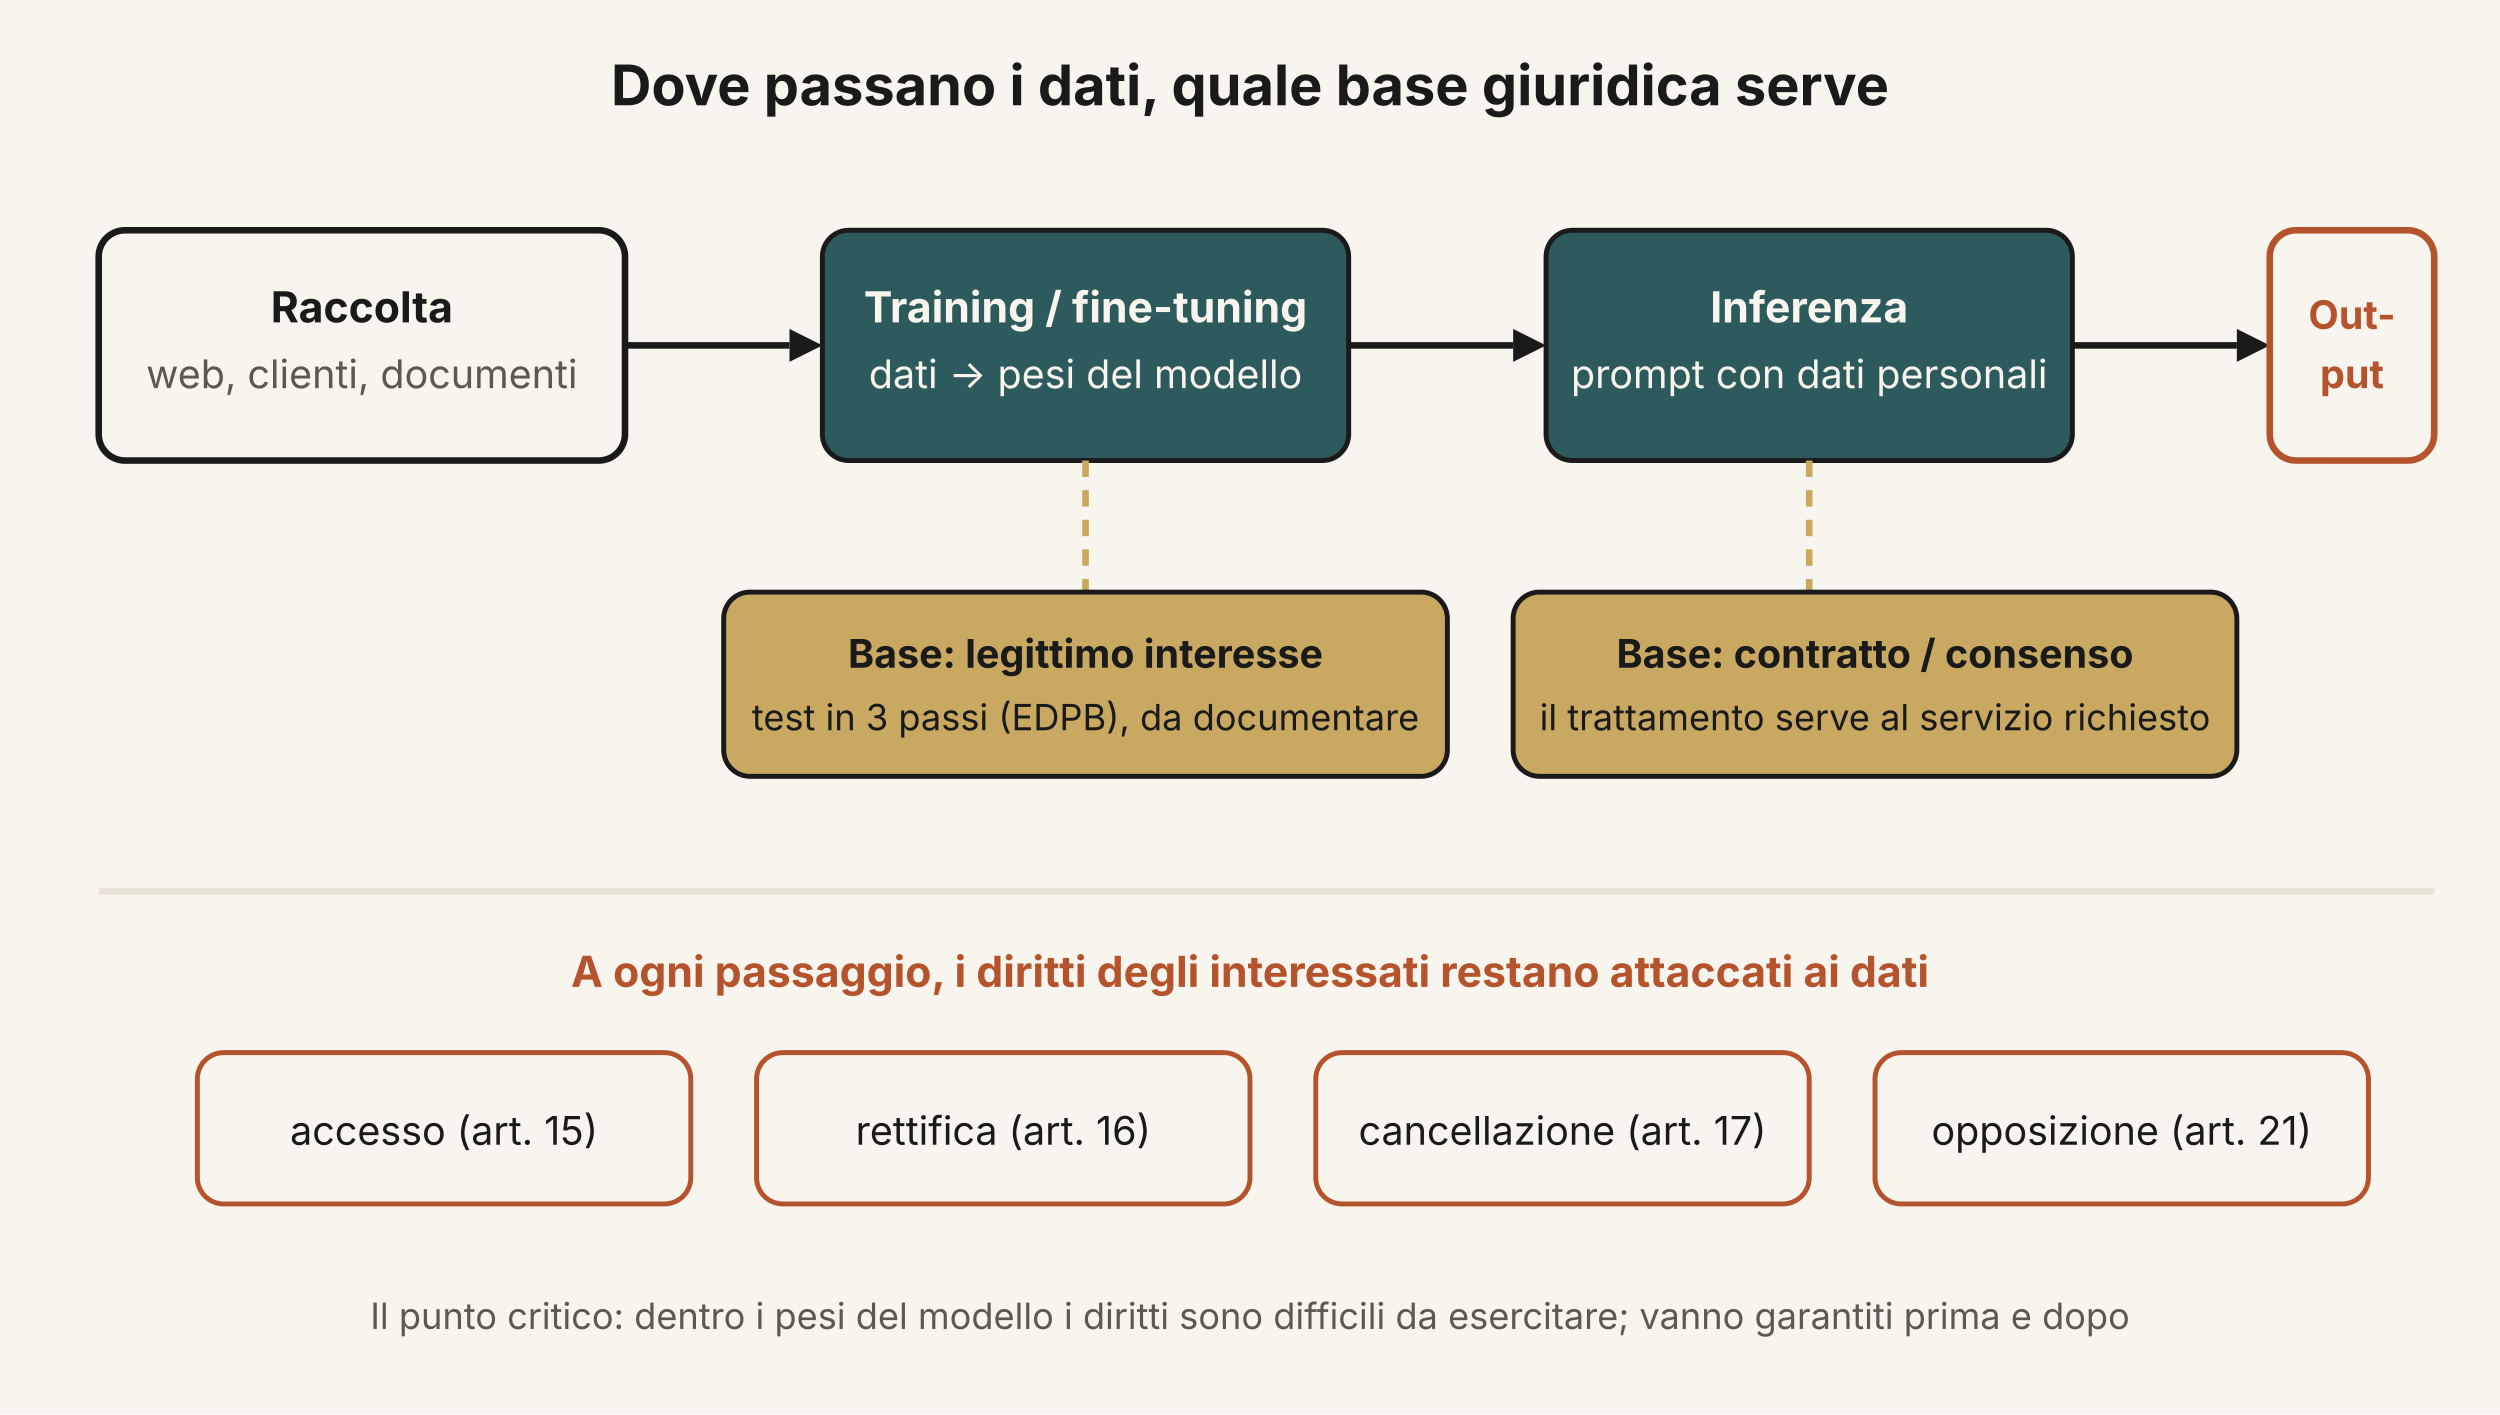
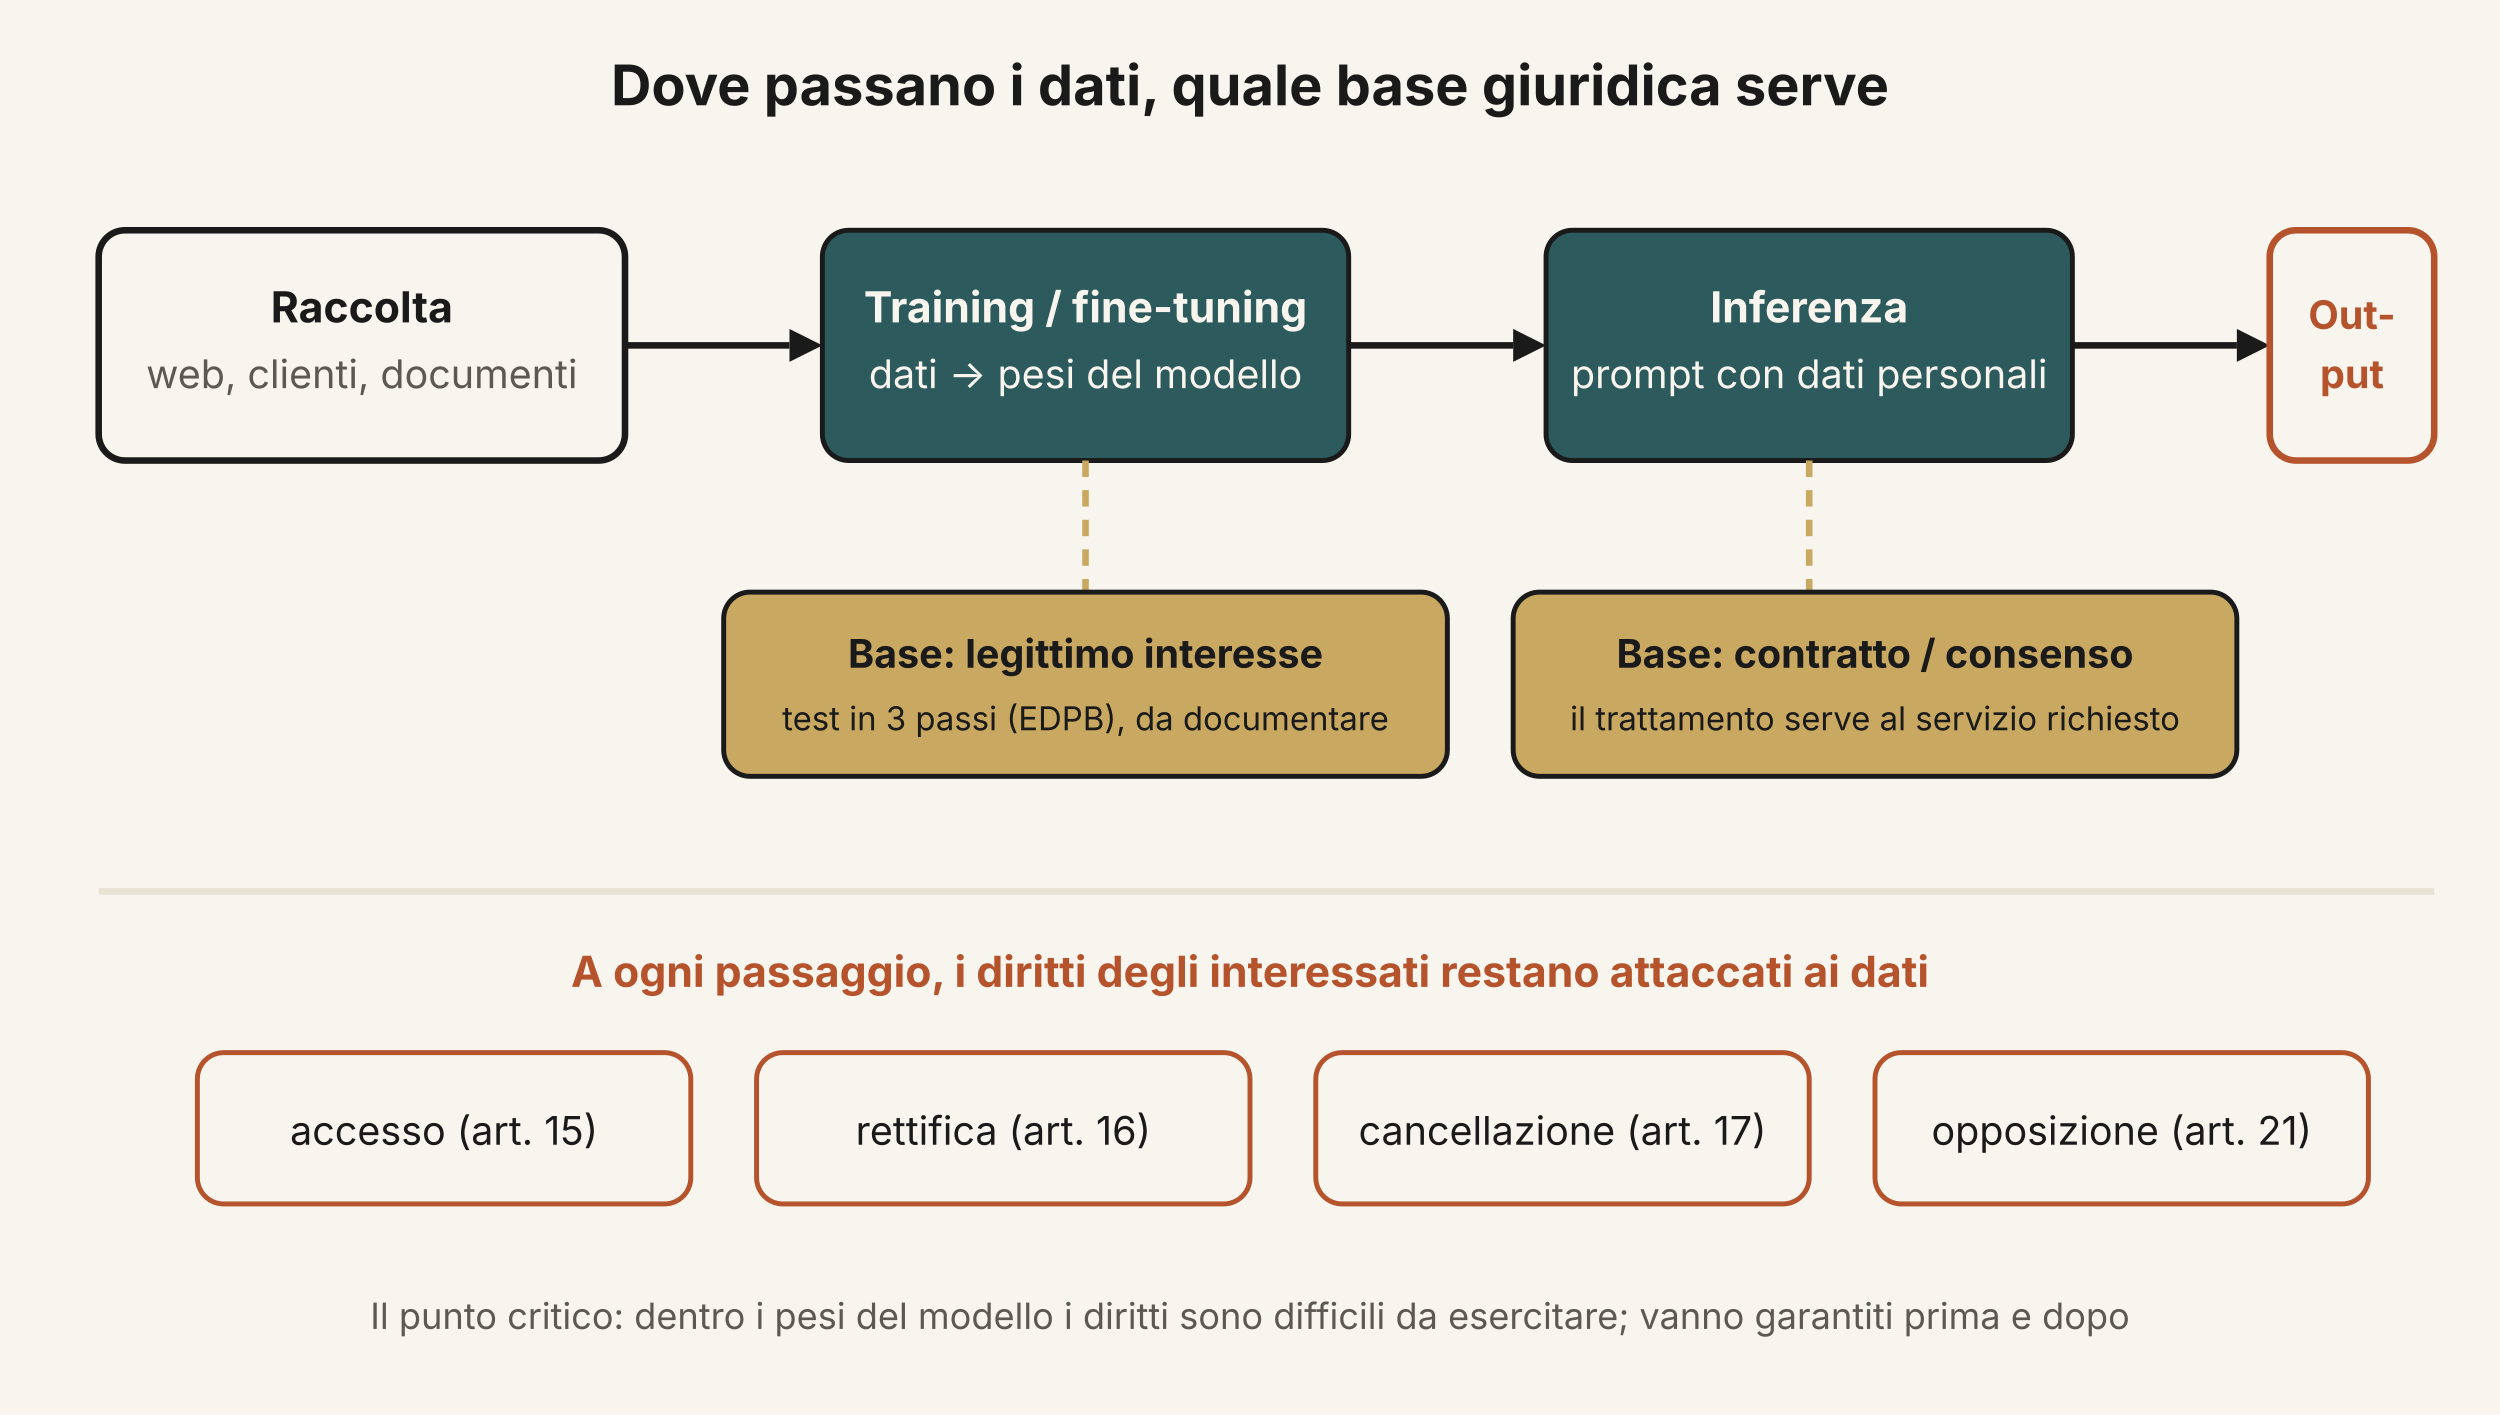
<svg xmlns="http://www.w3.org/2000/svg" viewBox="0 0 760 430" width="100%" role="img" aria-label="Flusso dei dati personali in un sistema LLM e basi giuridiche a ogni passaggio">
  <rect x="0" y="0" width="760" height="430" fill="#F8F5EE" />
  <text x="380" y="32" text-anchor="middle" font-family="Inter, system-ui, sans-serif" font-size="17" font-weight="bold" fill="#1A1A1A">Dove passano i dati, quale base giuridica serve</text>
  <rect x="30" y="70" width="160" height="70" rx="8" fill="#F8F5EE" stroke="#1A1A1A" stroke-width="2" />
  <text x="110" y="98" text-anchor="middle" font-family="Inter, system-ui, sans-serif" font-size="13" font-weight="bold" fill="#1A1A1A">Raccolta</text>
  <text x="110" y="118" text-anchor="middle" font-family="Inter, system-ui, sans-serif" font-size="12" fill="#5E5852">web, clienti, documenti</text>
  <line x1="190" y1="105" x2="240" y2="105" stroke="#1A1A1A" stroke-width="2" />
  <polygon points="240,100 250,105 240,110" fill="#1A1A1A" />
  <rect x="250" y="70" width="160" height="70" rx="8" fill="#2D5A5C" stroke="#1A1A1A" stroke-width="1.5" />
  <text x="330" y="98" text-anchor="middle" font-family="Inter, system-ui, sans-serif" font-size="13" font-weight="bold" fill="#F8F5EE">Training / fine-tuning</text>
  <text x="330" y="118" text-anchor="middle" font-family="Inter, system-ui, sans-serif" font-size="12" fill="#F8F5EE">dati → pesi del modello</text>
  <line x1="410" y1="105" x2="460" y2="105" stroke="#1A1A1A" stroke-width="2" />
  <polygon points="460,100 470,105 460,110" fill="#1A1A1A" />
  <rect x="470" y="70" width="160" height="70" rx="8" fill="#2D5A5C" stroke="#1A1A1A" stroke-width="1.5" />
  <text x="550" y="98" text-anchor="middle" font-family="Inter, system-ui, sans-serif" font-size="13" font-weight="bold" fill="#F8F5EE">Inferenza</text>
  <text x="550" y="118" text-anchor="middle" font-family="Inter, system-ui, sans-serif" font-size="12" fill="#F8F5EE">prompt con dati personali</text>
  <line x1="630" y1="105" x2="680" y2="105" stroke="#1A1A1A" stroke-width="2" />
  <polygon points="680,100 690,105 680,110" fill="#1A1A1A" />
  <rect x="690" y="70" width="50" height="70" rx="8" fill="#F8F5EE" stroke="#B5532C" stroke-width="2" />
  <text x="715" y="100" text-anchor="middle" font-family="Inter, system-ui, sans-serif" font-size="12" font-weight="bold" fill="#B5532C">Out-</text>
  <text x="715" y="118" text-anchor="middle" font-family="Inter, system-ui, sans-serif" font-size="12" font-weight="bold" fill="#B5532C">put</text>
  <line x1="330" y1="140" x2="330" y2="180" stroke="#C9A961" stroke-width="2" stroke-dasharray="5 4" />
  <rect x="220" y="180" width="220" height="56" rx="8" fill="#C9A961" stroke="#1A1A1A" stroke-width="1.5" />
  <text x="330" y="203" text-anchor="middle" font-family="Inter, system-ui, sans-serif" font-size="12" font-weight="bold" fill="#1A1A1A">Base: legittimo interesse</text>
-   <text x="330" y="222" text-anchor="middle" font-family="Inter, system-ui, sans-serif" font-size="11" fill="#1A1A1A">test in 3 passi (EDPB), da documentare</text>
+   <text x="330" y="222" text-anchor="middle" font-family="Inter, system-ui, sans-serif" font-size="10" fill="#1A1A1A">test in 3 passi (EDPB), da documentare</text>
  <line x1="550" y1="140" x2="550" y2="180" stroke="#C9A961" stroke-width="2" stroke-dasharray="5 4" />
  <rect x="460" y="180" width="220" height="56" rx="8" fill="#C9A961" stroke="#1A1A1A" stroke-width="1.5" />
  <text x="570" y="203" text-anchor="middle" font-family="Inter, system-ui, sans-serif" font-size="12" font-weight="bold" fill="#1A1A1A">Base: contratto / consenso</text>
-   <text x="570" y="222" text-anchor="middle" font-family="Inter, system-ui, sans-serif" font-size="11" fill="#1A1A1A">il trattamento serve al servizio richiesto</text>
+   <text x="570" y="222" text-anchor="middle" font-family="Inter, system-ui, sans-serif" font-size="10" fill="#1A1A1A">il trattamento serve al servizio richiesto</text>
  <rect x="30" y="270" width="710" height="2" fill="#E8E2D5" />
  <text x="380" y="300" text-anchor="middle" font-family="Inter, system-ui, sans-serif" font-size="13" font-weight="bold" fill="#B5532C">A ogni passaggio, i diritti degli interessati restano attaccati ai dati</text>
  <rect x="60" y="320" width="150" height="46" rx="8" fill="#F8F5EE" stroke="#B5532C" stroke-width="1.5" />
  <text x="135" y="348" text-anchor="middle" font-family="Inter, system-ui, sans-serif" font-size="12" fill="#1A1A1A">accesso (art. 15)</text>
  <rect x="230" y="320" width="150" height="46" rx="8" fill="#F8F5EE" stroke="#B5532C" stroke-width="1.5" />
  <text x="305" y="348" text-anchor="middle" font-family="Inter, system-ui, sans-serif" font-size="12" fill="#1A1A1A">rettifica (art. 16)</text>
  <rect x="400" y="320" width="150" height="46" rx="8" fill="#F8F5EE" stroke="#B5532C" stroke-width="1.5" />
  <text x="475" y="348" text-anchor="middle" font-family="Inter, system-ui, sans-serif" font-size="12" fill="#1A1A1A">cancellazione (art. 17)</text>
  <rect x="570" y="320" width="150" height="46" rx="8" fill="#F8F5EE" stroke="#B5532C" stroke-width="1.5" />
  <text x="645" y="348" text-anchor="middle" font-family="Inter, system-ui, sans-serif" font-size="12" fill="#1A1A1A">opposizione (art. 21)</text>
  <text x="380" y="404" text-anchor="middle" font-family="Inter, system-ui, sans-serif" font-size="11" fill="#5E5852">Il punto critico: dentro i pesi del modello i diritti sono difficili da esercitare; vanno garantiti prima e dopo</text>
</svg>
